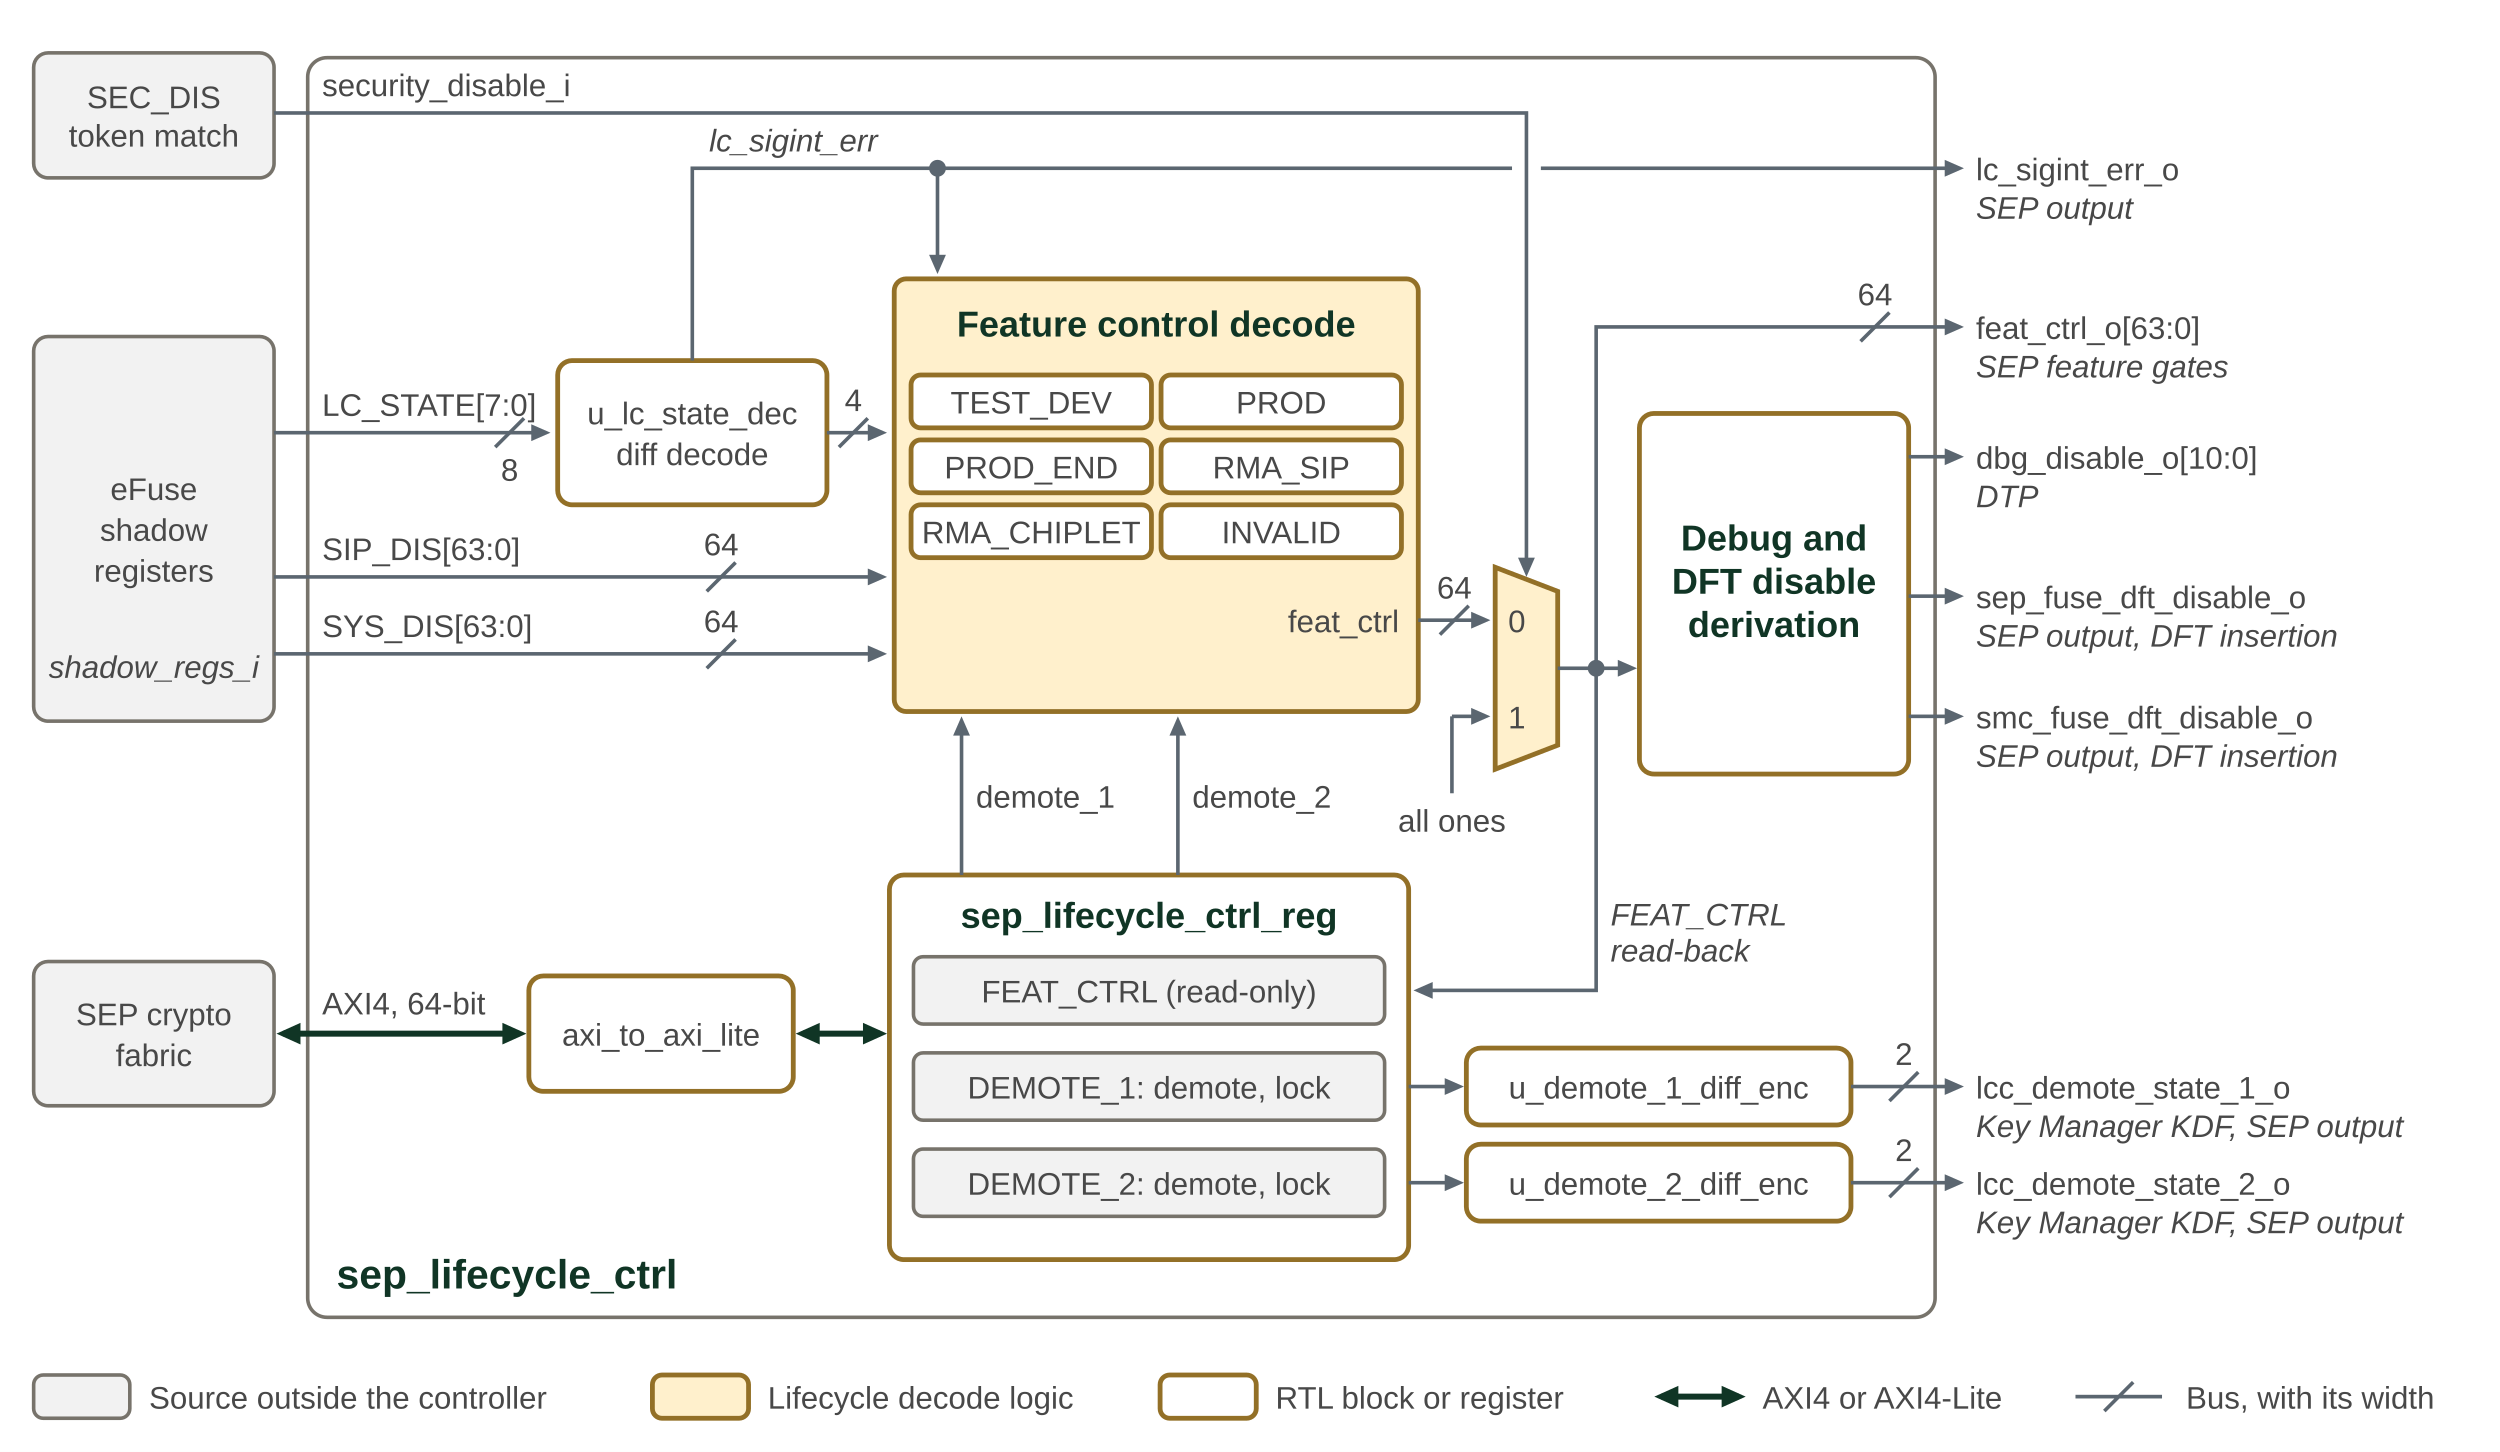
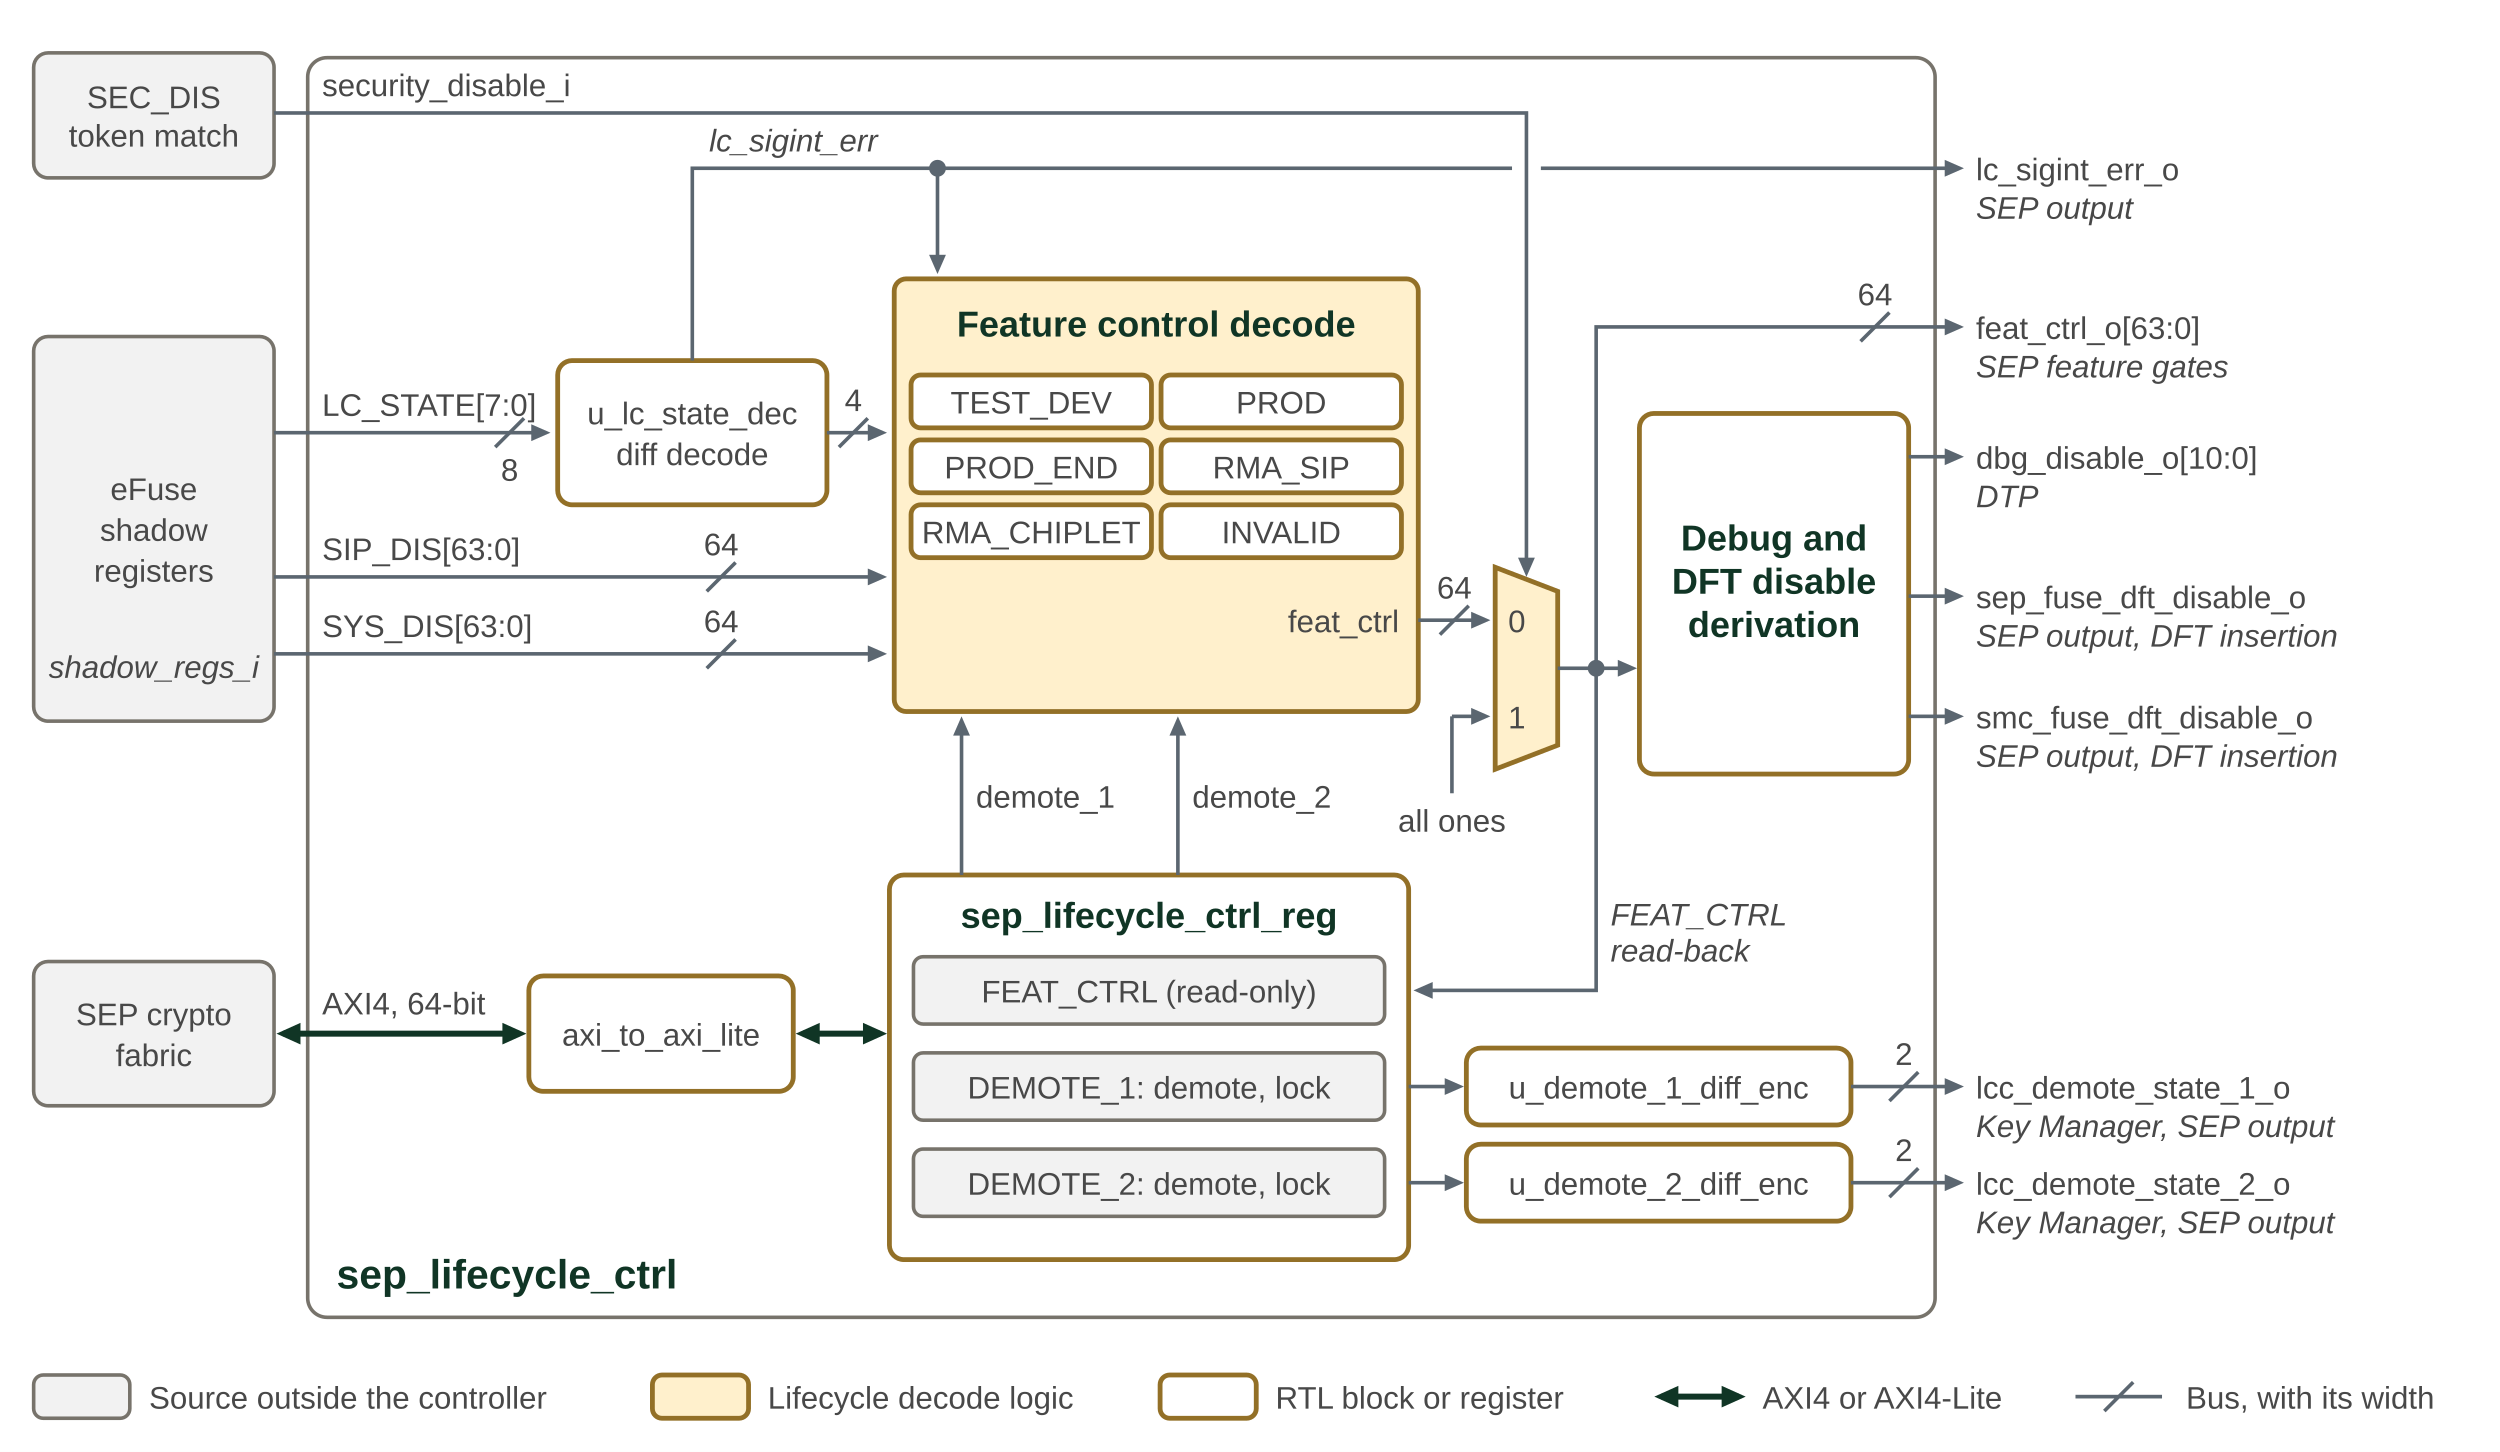
<svg xmlns="http://www.w3.org/2000/svg" width="1040" height="604" viewBox="0 0 1040 604" role="img" aria-labelledby="title desc">
  <defs>
    <marker id="ae" markerUnits="userSpaceOnUse" markerWidth="10" markerHeight="9" refX="7" refY="4.5" orient="auto">
      <path d="M0,0 L10,4.5 L0,9 Z" fill="#103525" />
    </marker>
    <marker id="as" markerUnits="userSpaceOnUse" markerWidth="10" markerHeight="9" refX="3" refY="4.5" orient="auto">
      <path d="M10,0 L0,4.5 L10,9 Z" fill="#103525" />
    </marker>
    <marker id="ge" markerUnits="userSpaceOnUse" markerWidth="8" markerHeight="7" refX="5" refY="3.5" orient="auto">
      <path d="M0,0 L8,3.5 L0,7 Z" fill="#5b6670" />
    </marker>
    <marker id="gs" markerUnits="userSpaceOnUse" markerWidth="8" markerHeight="7" refX="3" refY="3.5" orient="auto">
      <path d="M8,0 L0,3.5 L8,7 Z" fill="#5b6670" />
    </marker>
    <marker id="je" markerUnits="userSpaceOnUse" markerWidth="8" markerHeight="7" refX="5" refY="3.5" orient="auto">
      <path d="M0,0 L8,3.5 L0,7 Z" fill="#42759b" />
    </marker>
    <marker id="js" markerUnits="userSpaceOnUse" markerWidth="8" markerHeight="7" refX="3" refY="3.5" orient="auto">
      <path d="M8,0 L0,3.5 L8,7 Z" fill="#42759b" />
    </marker>
    <marker id="m-smu" markerUnits="userSpaceOnUse" markerWidth="8" markerHeight="7" refX="5" refY="3.5" orient="auto">
      <path d="M0,0 L8,3.5 L0,7 Z" fill="#103525" />
    </marker>
    <marker id="m-ref" markerUnits="userSpaceOnUse" markerWidth="8" markerHeight="7" refX="5" refY="3.5" orient="auto">
      <path d="M0,0 L8,3.5 L0,7 Z" fill="#2f7f79" />
    </marker>
    <marker id="m-per" markerUnits="userSpaceOnUse" markerWidth="8" markerHeight="7" refX="5" refY="3.5" orient="auto">
      <path d="M0,0 L8,3.5 L0,7 Z" fill="#937027" />
    </marker>
    <marker id="m-tel" markerUnits="userSpaceOnUse" markerWidth="8" markerHeight="7" refX="5" refY="3.5" orient="auto">
      <path d="M0,0 L8,3.5 L0,7 Z" fill="#664488" />
    </marker>
    <marker id="m-wdt" markerUnits="userSpaceOnUse" markerWidth="8" markerHeight="7" refX="5" refY="3.5" orient="auto">
      <path d="M0,0 L8,3.5 L0,7 Z" fill="#77736b" />
    </marker>
    <marker id="m-rosc" markerUnits="userSpaceOnUse" markerWidth="8" markerHeight="7" refX="5" refY="3.5" orient="auto">
      <path d="M0,0 L8,3.5 L0,7 Z" fill="#336633" />
    </marker>
    <marker id="m-jtag" markerUnits="userSpaceOnUse" markerWidth="8" markerHeight="7" refX="5" refY="3.5" orient="auto">
      <path d="M0,0 L8,3.5 L0,7 Z" fill="#42759b" />
    </marker>
    <marker id="m-spi" markerUnits="userSpaceOnUse" markerWidth="8" markerHeight="7" refX="5" refY="3.5" orient="auto">
      <path d="M0,0 L8,3.5 L0,7 Z" fill="#5b6670" />
    </marker>
    <marker id="m-slate" markerUnits="userSpaceOnUse" markerWidth="8" markerHeight="7" refX="5" refY="3.5" orient="auto">
      <path d="M0,0 L8,3.5 L0,7 Z" fill="#5b6670" />
    </marker>
    <marker id="m-pg" markerUnits="userSpaceOnUse" markerWidth="8" markerHeight="7" refX="5" refY="3.5" orient="auto">
      <path d="M0,0 L8,3.5 L0,7 Z" fill="#336633" />
    </marker>
    <style>
text { font-family: Arial, sans-serif; font-size: 15px; fill: #484848; }
.t { fill: #484848; }
.b { font-size: 17px; font-weight: bold; fill: #103525; }
.bs { font-size: 15px; font-weight: bold; fill: #103525; }
.h { font-size: 22px; font-weight: bold; fill: #103525; }
.s { font-size: 13px; fill: #484848; }
.si { font-size: 13px; font-style: italic; fill: #484848; }
.pmt { font-size: 12px; font-weight: bold; fill: #ffffff; }
.pst { font-size: 12px; font-weight: bold; fill: #103525; }
.pjt { font-size: 12px; font-weight: bold; fill: #1d4b6e; }
.pct { font-size: 12px; font-weight: bold; fill: #1f5c57; }
.pm { fill: #103525; stroke: #103525; stroke-width: 1.2; }
.ps { fill: #ffffff; stroke: #103525; stroke-width: 1.2; }
.pj { fill: #e8f3ff; stroke: #42759b; stroke-width: 1.2; }
.pc { fill: #d9f0ee; stroke: #2f7f79; stroke-width: 1.2; }
.smu { fill: #ffffff; stroke: #77736b; stroke-width: 1.5; }
.network { fill: #e8f0e8; stroke: #336633; stroke-width: 2; }
.fabric { fill: #fff0cc; stroke: #937027; stroke-width: 2; }
.core { fill: #ffffff; stroke: #937027; stroke-width: 2; }
.future { fill: #ffffff; stroke: #937027; stroke-width: 2; }
.nostroke { stroke: none; }
.fut { fill: none; stroke-dasharray: 7 5; }
.opt { stroke-dasharray: 7 5; }
.hatch { fill: none; stroke: #103525; stroke-opacity: 0.16; stroke-width: 1.2; }
.external { fill: #f2f2f2; stroke: #77736b; stroke-width: 1.5; }
.axi { fill: none; stroke: #103525; stroke-width: 2.5; marker-start: url(#as); marker-end: url(#ae); }
.axio { fill: none; stroke: #103525; stroke-width: 2.5; stroke-dasharray: 8 5; marker-start: url(#as); marker-end: url(#ae); }
.sig { fill: none; stroke: #5b6670; stroke-width: 1.5; marker-start: url(#gs); marker-end: url(#ge); }
.sigo { fill: none; stroke: #5b6670; stroke-width: 1.5; marker-end: url(#ge); }
.jtag { fill: none; stroke: #42759b; stroke-width: 1.8; marker-end: url(#je); }
.jtagb { fill: none; stroke: #42759b; stroke-width: 1.8; marker-start: url(#js); marker-end: url(#je); }
.sigplain { fill: none; stroke: #5b6670; stroke-width: 1.5; }
.n-smu { fill: none; stroke: #103525; stroke-width: 2.5; }
.a-smu { fill: none; stroke: #103525; stroke-width: 2.5; marker-end: url(#m-smu); }
.n-ref { fill: none; stroke: #2f7f79; stroke-width: 1.8; }
.a-ref { fill: none; stroke: #2f7f79; stroke-width: 1.8; marker-end: url(#m-ref); }
.n-per { fill: none; stroke: #937027; stroke-width: 1.8; }
.a-per { fill: none; stroke: #937027; stroke-width: 1.8; marker-end: url(#m-per); }
.n-tel { fill: none; stroke: #664488; stroke-width: 1.8; }
.a-tel { fill: none; stroke: #664488; stroke-width: 1.8; marker-end: url(#m-tel); }
.n-wdt { fill: none; stroke: #77736b; stroke-width: 1.8; }
.a-wdt { fill: none; stroke: #77736b; stroke-width: 1.8; marker-end: url(#m-wdt); }
.n-rosc { fill: none; stroke: #336633; stroke-width: 1.8; }
.a-rosc { fill: none; stroke: #336633; stroke-width: 1.8; marker-end: url(#m-rosc); }
.n-jtag { fill: none; stroke: #42759b; stroke-width: 1.8; }
.a-jtag { fill: none; stroke: #42759b; stroke-width: 1.8; marker-end: url(#m-jtag); }
.n-spi { fill: none; stroke: #5b6670; stroke-width: 1.8; }
.a-spi { fill: none; stroke: #5b6670; stroke-width: 1.8; marker-end: url(#m-spi); }
.n-slate { fill: none; stroke: #5b6670; stroke-width: 1.8; }
.a-slate { fill: none; stroke: #5b6670; stroke-width: 1.8; marker-end: url(#m-slate); }
.n-pg { fill: none; stroke: #336633; stroke-width: 1.8; }
.a-pg { fill: none; stroke: #336633; stroke-width: 1.8; marker-end: url(#m-pg); }
</style>
  </defs>
  <rect width="1040" height="604" fill="#ffffff" />
  <rect class="smu" x="128" y="24" width="677" height="524" rx="8" />
  <text class="b" x="140" y="536" text-anchor="start">sep_lifecycle_ctrl</text>
  <rect class="external" x="14" y="22" width="100" height="52" rx="6" />
  <text class="s" x="64" y="45" text-anchor="middle">SEC_DIS</text>
  <text class="s" x="64" y="61" text-anchor="middle">token match</text>
  <rect class="external" x="14" y="140" width="100" height="160" rx="6" />
  <text class="s" x="64" y="208" text-anchor="middle">eFuse</text>
  <text class="s" x="64" y="225" text-anchor="middle">shadow</text>
  <text class="s" x="64" y="242" text-anchor="middle">registers</text>
  <text class="si" x="64" y="282" text-anchor="middle">shadow_regs_i</text>
  <rect class="external" x="14" y="400" width="100" height="60" rx="6" />
  <text class="s" x="64" y="426.5" text-anchor="middle">SEP crypto</text>
  <text class="s" x="64" y="443.5" text-anchor="middle">fabric</text>
  <rect class="core" x="232" y="150" width="112" height="60" rx="6" />
  <text class="s" x="288" y="176.5" text-anchor="middle">u_lc_state_dec</text>
  <text class="s" x="288" y="193.5" text-anchor="middle">diff decode</text>
  <path class="sigo" d="M114,180 L226,180" />
  <text class="s" x="134" y="173" text-anchor="start">LC_STATE[7:0]</text>
  <path class="sigplain" d="M206,186 L218,174" />
  <text class="s" x="212" y="200" text-anchor="middle">8</text>
  <rect class="fabric" x="372" y="116" width="218" height="180" rx="5" />
  <text class="bs" x="481" y="140" text-anchor="middle">Feature control decode</text>
  <rect class="core" x="379" y="156" width="100" height="22" rx="4" />
  <text class="s" x="429" y="172" text-anchor="middle">TEST_DEV</text>
  <rect class="core" x="483" y="156" width="100" height="22" rx="4" />
  <text class="s" x="533" y="172" text-anchor="middle">PROD</text>
  <rect class="core" x="379" y="183" width="100" height="22" rx="4" />
  <text class="s" x="429" y="199" text-anchor="middle">PROD_END</text>
  <rect class="core" x="483" y="183" width="100" height="22" rx="4" />
  <text class="s" x="533" y="199" text-anchor="middle">RMA_SIP</text>
  <rect class="core" x="379" y="210" width="100" height="22" rx="4" />
  <text class="s" x="429" y="226" text-anchor="middle">RMA_CHIPLET</text>
  <rect class="core" x="483" y="210" width="100" height="22" rx="4" />
  <text class="s" x="533" y="226" text-anchor="middle">INVALID</text>
  <text class="s" x="582" y="263" text-anchor="end">feat_ctrl</text>
  <path class="sigo" d="M344,180 L366,180" />
  <path class="sigplain" d="M349,186 L361,174" />
  <text class="s" x="355" y="171" text-anchor="middle">4</text>
  <path class="sigplain" d="M288,150 L288,70 L629,70" />
  <path class="sigo" d="M641,70 L814,70" />
  <circle cx="390" cy="70" r="3.5" fill="#5b6670" />
  <path class="sigo" d="M390,70 L390,111" />
  <text class="si" x="295" y="63" text-anchor="start">lc_sigint_err</text>
  <path class="sigo" d="M114,240 L366,240" />
  <text class="s" x="134" y="233" text-anchor="start">SIP_DIS[63:0]</text>
  <path class="sigplain" d="M294,246 L306,234" />
  <text class="s" x="300" y="231" text-anchor="middle">64</text>
  <path class="sigo" d="M114,272 L366,272" />
  <text class="s" x="134" y="265" text-anchor="start">SYS_DIS[63:0]</text>
  <path class="sigplain" d="M294,278 L306,266" />
  <text class="s" x="300" y="263" text-anchor="middle">64</text>
  <path class="fabric" d="M622,236 L648,246 L648,310 L622,320 Z" />
  <text class="s" x="631" y="263" text-anchor="middle">0</text>
  <text class="s" x="631" y="303" text-anchor="middle">1</text>
  <path class="sigo" d="M590,258 L617,258" />
  <path class="sigplain" d="M599,264 L611,252" />
  <text class="s" x="605" y="249" text-anchor="middle">64</text>
  <path class="sigo" d="M604,298 L617,298" />
  <path class="sigplain" d="M604,330 L604,298" />
  <text class="s" x="604" y="346" text-anchor="middle">all ones</text>
  <path class="sigo" d="M114,47 L635,47 L635,237" />
  <text class="s" x="134" y="40" text-anchor="start">security_disable_i</text>
  <path class="sigplain" d="M648,278 L664,278" />
  <circle cx="664" cy="278" r="3.5" fill="#5b6670" />
  <path class="sigo" d="M664,278 L664,136 L814,136" />
  <path class="sigplain" d="M774,142 L786,130" />
  <text class="s" x="780" y="127" text-anchor="middle">64</text>
  <path class="sigo" d="M664,278 L678,278" />
  <path class="sigo" d="M664,278 L664,412 L591,412" />
  <text class="si" x="670" y="385" text-anchor="start">FEAT_CTRL</text>
  <text class="si" x="670" y="400" text-anchor="start">read-back</text>
  <rect class="core" x="682" y="172" width="112" height="150" rx="6" />
  <text class="bs" x="738" y="229" text-anchor="middle">Debug and</text>
  <text class="bs" x="738" y="247" text-anchor="middle">DFT disable</text>
  <text class="bs" x="738" y="265" text-anchor="middle">derivation</text>
  <path class="sigo" d="M794,190 L814,190" />
  <path class="sigo" d="M794,248 L814,248" />
  <path class="sigo" d="M794,298 L814,298" />
  <path class="axi" d="M118,430 L216,430" />
  <text class="s" x="134" y="422" text-anchor="start">AXI4, 64-bit</text>
  <rect class="core" x="220" y="406" width="110" height="48" rx="6" />
  <text class="s" x="275" y="435" text-anchor="middle">axi_to_axi_lite</text>
  <path class="axi" d="M334,430 L366,430" />
  <rect class="core" x="370" y="364" width="216" height="160" rx="6" />
  <text class="bs" x="478" y="386" text-anchor="middle">sep_lifecycle_ctrl_reg</text>
  <rect class="external" x="380" y="398" width="196" height="28" rx="4" />
  <text class="s" x="478" y="417" text-anchor="middle">FEAT_CTRL (read-only)</text>
  <rect class="external" x="380" y="438" width="196" height="28" rx="4" />
  <text class="s" x="478" y="457" text-anchor="middle">DEMOTE_1: demote, lock</text>
  <rect class="external" x="380" y="478" width="196" height="28" rx="4" />
  <text class="s" x="478" y="497" text-anchor="middle">DEMOTE_2: demote, lock</text>
  <path class="sigo" d="M400,364 L400,301" />
  <text class="s" x="406" y="336" text-anchor="start">demote_1</text>
  <path class="sigo" d="M490,364 L490,301" />
  <text class="s" x="496" y="336" text-anchor="start">demote_2</text>
  <path class="sigo" d="M586,452 L606,452" />
  <rect class="core" x="610" y="436" width="160" height="32" rx="6" />
  <text class="s" x="690" y="457" text-anchor="middle">u_demote_1_diff_enc</text>
  <path class="sigo" d="M770,452 L814,452" />
  <path class="sigplain" d="M786,458 L798,446" />
  <text class="s" x="792" y="443" text-anchor="middle">2</text>
  <path class="sigo" d="M586,492 L606,492" />
  <rect class="core" x="610" y="476" width="160" height="32" rx="6" />
  <text class="s" x="690" y="497" text-anchor="middle">u_demote_2_diff_enc</text>
  <path class="sigo" d="M770,492 L814,492" />
  <path class="sigplain" d="M786,498 L798,486" />
  <text class="s" x="792" y="483" text-anchor="middle">2</text>
  <text class="s" x="822" y="75" text-anchor="start">lc_sigint_err_o</text>
  <text class="si" x="822" y="91" text-anchor="start">SEP output</text>
  <text class="s" x="822" y="141" text-anchor="start">feat_ctrl_o[63:0]</text>
  <text class="si" x="822" y="157" text-anchor="start">SEP feature gates</text>
  <text class="s" x="822" y="195" text-anchor="start">dbg_disable_o[10:0]</text>
  <text class="si" x="822" y="211" text-anchor="start">DTP</text>
  <text class="s" x="822" y="253" text-anchor="start">sep_fuse_dft_disable_o</text>
  <text class="si" x="822" y="269" text-anchor="start">SEP output, DFT insertion</text>
  <text class="s" x="822" y="303" text-anchor="start">smc_fuse_dft_disable_o</text>
  <text class="si" x="822" y="319" text-anchor="start">SEP output, DFT insertion</text>
  <text class="s" x="822" y="457" text-anchor="start">lcc_demote_state_1_o</text>
-   <text class="si" x="822" y="473" text-anchor="start">Key Manager KDF, SEP output</text>
+   <text class="si" x="822" y="473" text-anchor="start">Key Manager, SEP output</text>
  <text class="s" x="822" y="497" text-anchor="start">lcc_demote_state_2_o</text>
-   <text class="si" x="822" y="513" text-anchor="start">Key Manager KDF, SEP output</text>
+   <text class="si" x="822" y="513" text-anchor="start">Key Manager, SEP output</text>
  <rect class="external" x="14" y="572" width="40" height="18" rx="4" />
  <text class="s" x="62" y="586" text-anchor="start">Source outside the controller</text>
  <rect class="fabric" x="271.4" y="572" width="40" height="18" rx="4" />
  <text class="s" x="319.4" y="586" text-anchor="start">Lifecycle decode logic</text>
  <rect class="core" x="482.6" y="572" width="40" height="18" rx="4" />
  <text class="s" x="530.6" y="586" text-anchor="start">RTL block or register</text>
  <path class="axi" d="M691.2,581 L723.2,581" />
  <text class="s" x="733.2" y="586" text-anchor="start">AXI4 or AXI4-Lite</text>
  <path class="sigplain" d="M863.4,581 L899.4,581 M875.4,587 L887.4,575" />
  <text class="s" x="909.4" y="586" text-anchor="start">Bus, with its width</text>
</svg>
